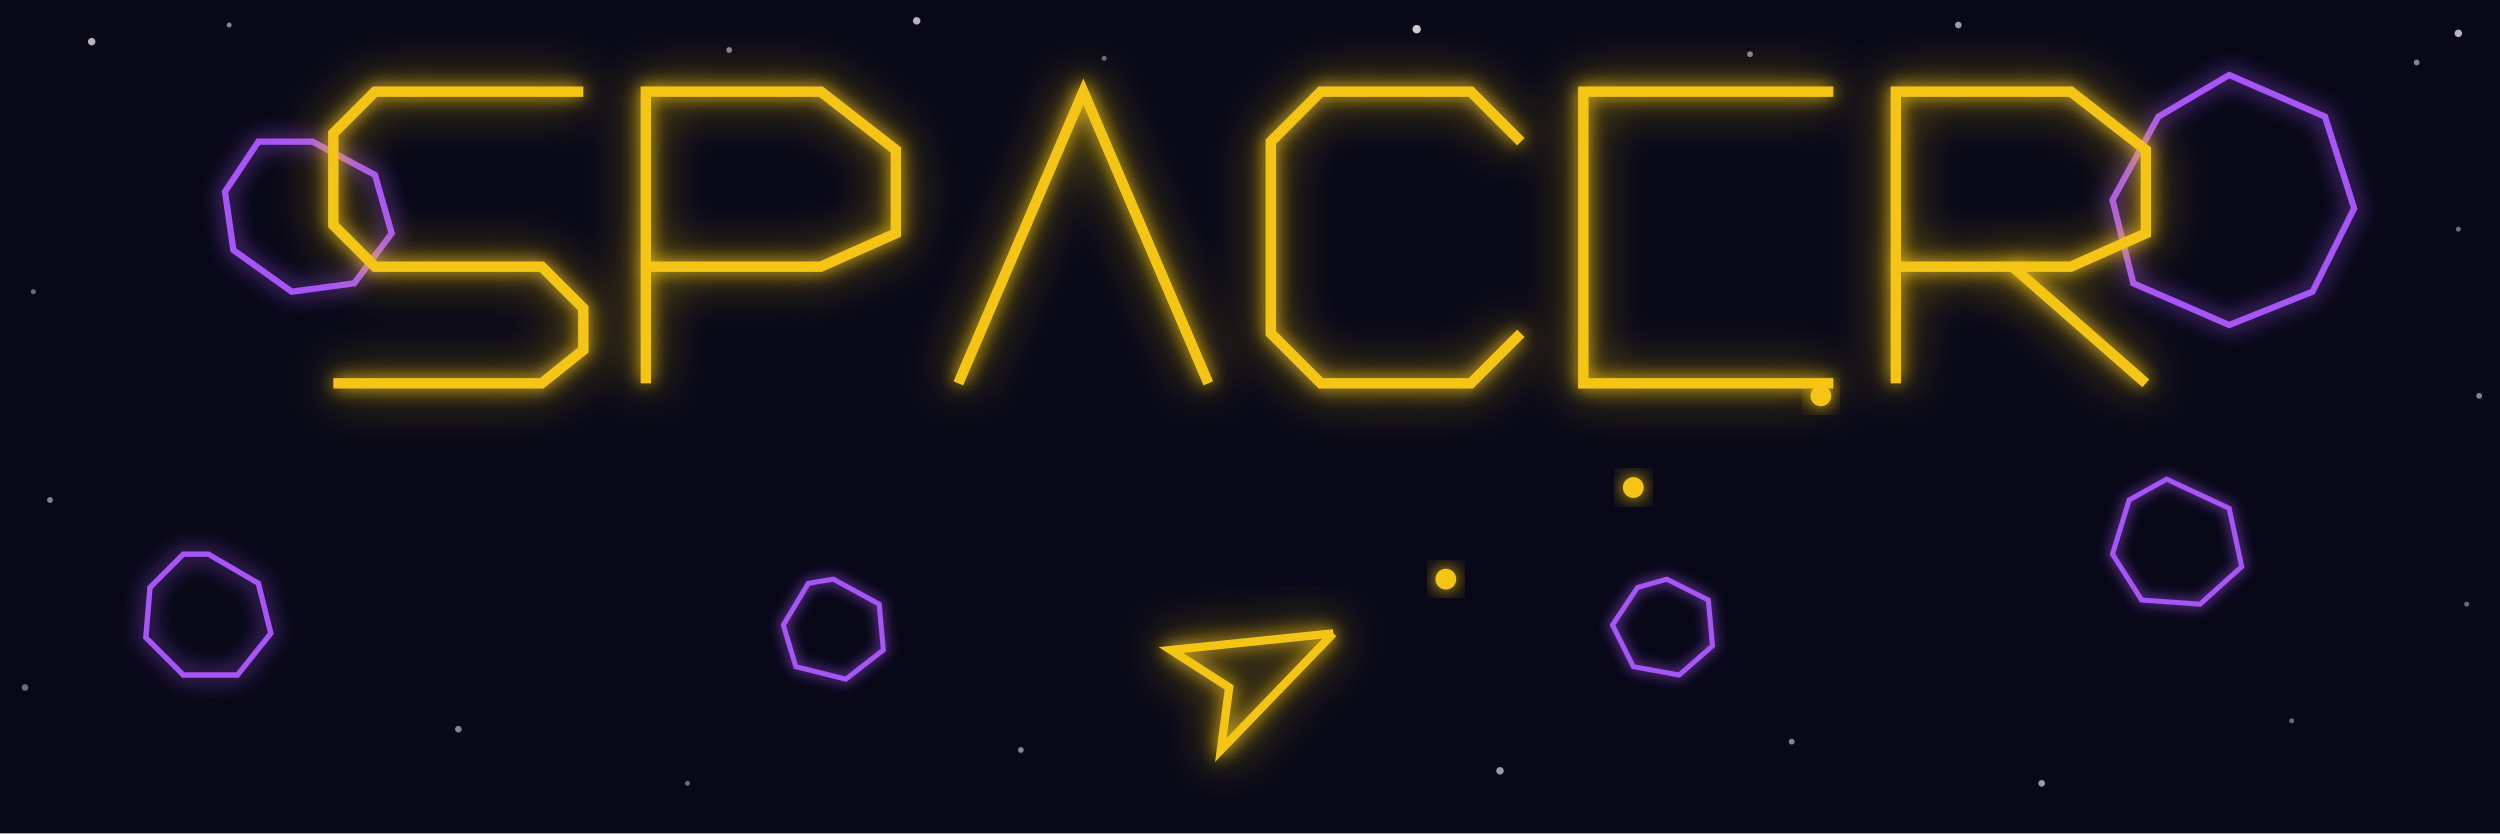
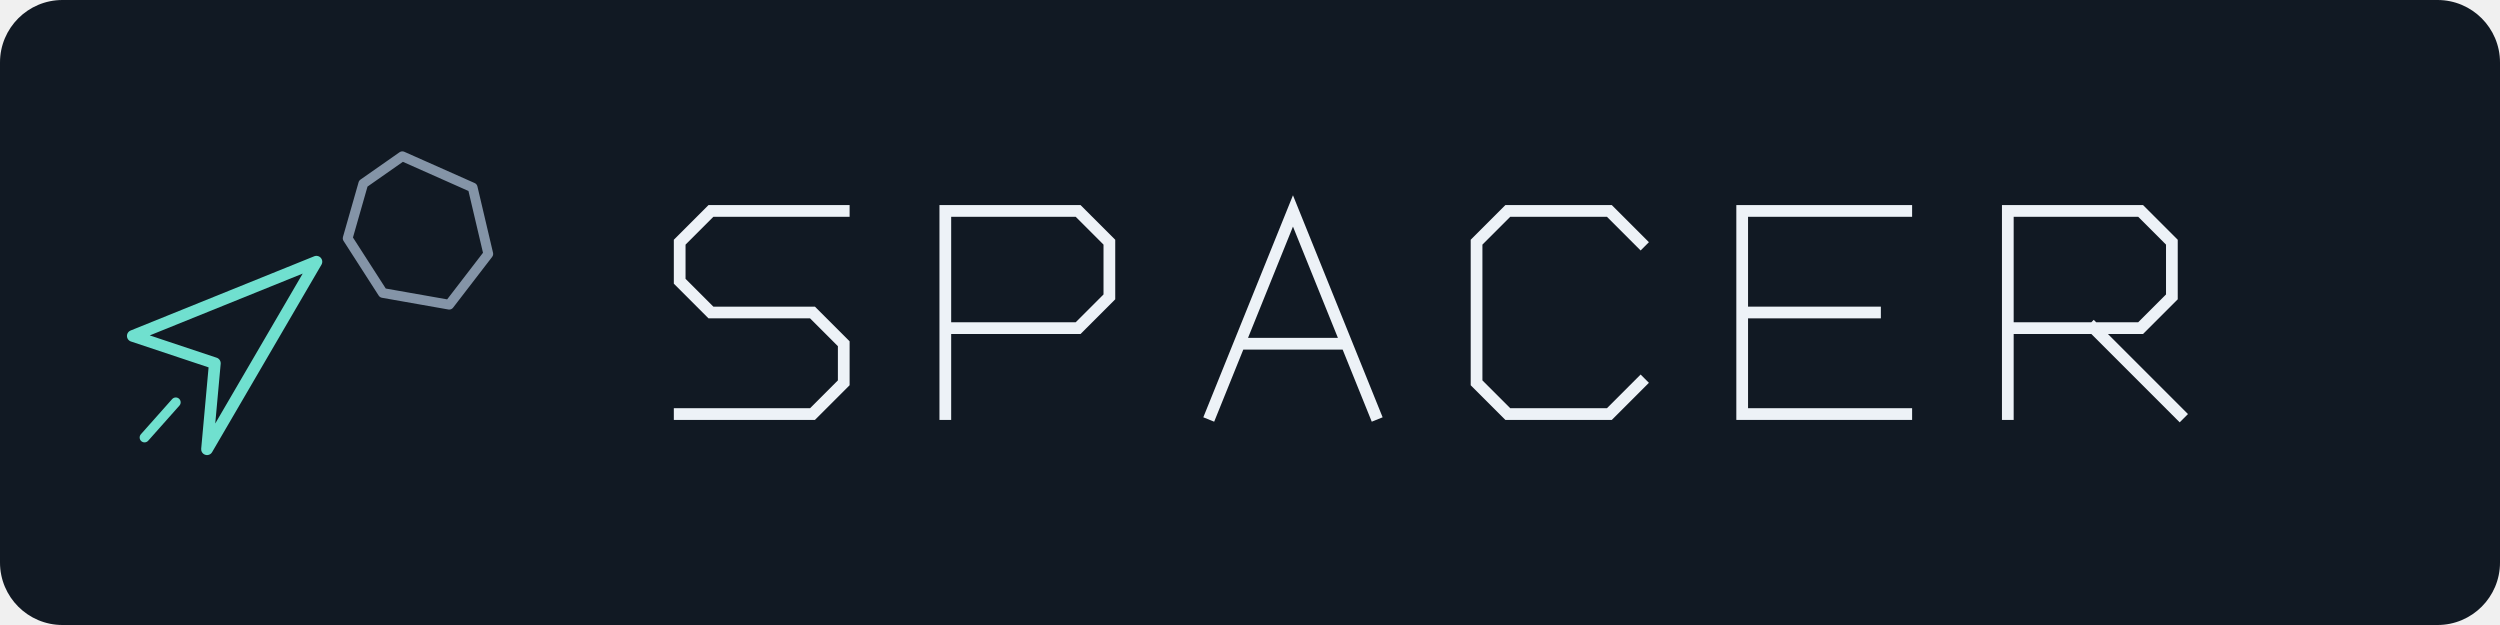
- <svg xmlns="http://www.w3.org/2000/svg" width="600" height="200" viewBox="0 0 600 200">
-   <defs>
-     <filter id="glow" x="-40%" y="-40%" width="180%" height="180%">
-       <feGaussianBlur in="SourceGraphic" stdDeviation="2" result="b1" />
-       <feGaussianBlur in="SourceGraphic" stdDeviation="6" result="b2" />
-       <feMerge>
-         <feMergeNode in="b2" />
-         <feMergeNode in="b1" />
-         <feMergeNode in="SourceGraphic" />
-       </feMerge>
-     </filter>
-     <filter id="glow-sm" x="-50%" y="-50%" width="200%" height="200%">
-       <feGaussianBlur in="SourceGraphic" stdDeviation="2.5" result="b" />
-       <feMerge>
-         <feMergeNode in="b" />
-         <feMergeNode in="SourceGraphic" />
-       </feMerge>
-     </filter>
-     <filter id="glow-xs" x="-50%" y="-50%" width="200%" height="200%">
-       <feGaussianBlur in="SourceGraphic" stdDeviation="1.5" result="b" />
-       <feMerge>
-         <feMergeNode in="b" />
-         <feMergeNode in="SourceGraphic" />
-       </feMerge>
-     </filter>
-   </defs>
-   <rect width="600" height="200" fill="#080818" />
-   <circle cx="22" cy="10" r="0.9" fill="#fff" opacity="0.7" />
-   <circle cx="55" cy="6" r="0.6" fill="#fff" opacity="0.5" />
-   <circle cx="175" cy="12" r="0.7" fill="#fff" opacity="0.5" />
-   <circle cx="220" cy="5" r="0.9" fill="#fff" opacity="0.7" />
-   <circle cx="265" cy="14" r="0.6" fill="#fff" opacity="0.4" />
-   <circle cx="340" cy="7" r="1.0" fill="#fff" opacity="0.8" />
-   <circle cx="420" cy="13" r="0.7" fill="#fff" opacity="0.5" />
-   <circle cx="470" cy="6" r="0.8" fill="#fff" opacity="0.6" />
-   <circle cx="580" cy="15" r="0.7" fill="#fff" opacity="0.5" />
-   <circle cx="590" cy="8" r="0.9" fill="#fff" opacity="0.7" />
-   <circle cx="8" cy="70" r="0.6" fill="#fff" opacity="0.4" />
-   <circle cx="12" cy="120" r="0.7" fill="#fff" opacity="0.5" />
-   <circle cx="6" cy="165" r="0.8" fill="#fff" opacity="0.4" />
-   <circle cx="590" cy="55" r="0.6" fill="#fff" opacity="0.4" />
-   <circle cx="595" cy="95" r="0.7" fill="#fff" opacity="0.5" />
-   <circle cx="592" cy="145" r="0.6" fill="#fff" opacity="0.4" />
-   <circle cx="110" cy="175" r="0.8" fill="#fff" opacity="0.5" />
-   <circle cx="165" cy="188" r="0.6" fill="#fff" opacity="0.4" />
-   <circle cx="245" cy="180" r="0.7" fill="#fff" opacity="0.5" />
-   <circle cx="360" cy="185" r="0.9" fill="#fff" opacity="0.6" />
-   <circle cx="430" cy="178" r="0.7" fill="#fff" opacity="0.5" />
-   <circle cx="490" cy="188" r="0.8" fill="#fff" opacity="0.6" />
-   <circle cx="550" cy="173" r="0.6" fill="#fff" opacity="0.4" />
-   <polygon points="535,18 558,28 565,50 555,70 535,78 512,68 507,48 518,28" stroke="#a855f7" stroke-width="1.5" fill="none" filter="url(#glow-sm)" />
-   <polygon points="75,34 90,42 94,56 85,68 70,70 56,60 54,46 62,34" stroke="#a855f7" stroke-width="1.5" fill="none" filter="url(#glow-sm)" />
-   <polyline points="140,22 90,22 80,32 80,54 90,64 130,64 140,74 140,84 130,92 80,92" stroke="#f5c518" stroke-width="2.5" fill="none" stroke-linejoin="miter" filter="url(#glow)" />
-   <polyline points="155,92 155,22 197,22 215,36 215,56 197,64 155,64" stroke="#f5c518" stroke-width="2.5" fill="none" stroke-linejoin="miter" filter="url(#glow)" />
-   <polyline points="230,92 260,22 290,92" stroke="#f5c518" stroke-width="2.5" fill="none" stroke-linejoin="miter" filter="url(#glow)" />
-   <line x1="240" y1="74" x2="280" y2="74" stroke="#f5c518" stroke-width="2.5" filter="url(#glow)" />
-   <polyline points="365,34 353,22 317,22 305,34 305,80 317,92 353,92 365,80" stroke="#f5c518" stroke-width="2.5" fill="none" stroke-linejoin="miter" filter="url(#glow)" />
-   <polyline points="440,22 380,22 380,92 440,92" stroke="#f5c518" stroke-width="2.5" fill="none" stroke-linejoin="miter" filter="url(#glow)" />
-   <line x1="380" y1="57" x2="422" y2="57" stroke="#f5c518" stroke-width="2.5" filter="url(#glow)" />
-   <polyline points="455,92 455,22 497,22 515,36 515,56 497,64 455,64" stroke="#f5c518" stroke-width="2.5" fill="none" stroke-linejoin="miter" filter="url(#glow)" />
-   <line x1="483" y1="64" x2="515" y2="92" stroke="#f5c518" stroke-width="2.5" filter="url(#glow)" />
-   <polygon points="50,133 62,140 65,152 57,162 44,162 35,153 36,141 44,133" stroke="#a855f7" stroke-width="1.3" fill="none" filter="url(#glow-sm)" />
-   <polygon points="200,139 211,145 212,156 203,163 191,160 188,150 194,140" stroke="#a855f7" stroke-width="1.2" fill="none" filter="url(#glow-xs)" />
-   <polygon points="400,139 410,144 411,155 403,162 392,160 387,150 393,141" stroke="#a855f7" stroke-width="1.2" fill="none" filter="url(#glow-xs)" />
-   <polygon points="520,115 535,122 538,136 528,145 514,144 507,133 511,120" stroke="#a855f7" stroke-width="1.2" fill="none" filter="url(#glow-xs)" />
-   <polyline points="320,152 293,180 295,165 281,156 320,152" stroke="#f5c518" stroke-width="2" fill="none" stroke-linejoin="miter" filter="url(#glow)" />
-   <circle cx="347" cy="139" r="2.5" fill="#f5c518" filter="url(#glow)" />
-   <circle cx="392" cy="117" r="2.5" fill="#f5c518" filter="url(#glow)" />
-   <circle cx="437" cy="95" r="2.5" fill="#f5c518" filter="url(#glow)" />
+ <svg xmlns="http://www.w3.org/2000/svg" width="640" height="160" viewBox="0 0 640 160" role="img" aria-labelledby="title desc">
+   <rect width="640" height="160" rx="16" fill="#111923" />
+   <g transform="translate(16 16)">
+     <g fill="none" stroke-linecap="round" stroke-linejoin="round">
+       <path d="M87 24 105 32 109 49 99 62 82 59 73 45 77 31Z" stroke="#8494a7" stroke-width="2.5" />
+       <path d="M65 51 37 99 39 77 18 70Z" stroke="#70e0cf" stroke-width="3" />
+       <path d="m29 87-8 9" stroke="#70e0cf" stroke-width="2.5" />
+     </g>
+   </g>
+   <g transform="translate(174 54)" fill="none" stroke="#edf2f7" stroke-width="3" stroke-linecap="square" stroke-linejoin="miter">
+     <path d="M42 0H8L0 8V18L8 26H34L42 34V44L34 52H0" />
+     <path d="M68 52V0H102L110 8V22L102 30H68" />
+     <path d="m136 52 21-52 21 52m-34-18h26" />
+     <path d="M246 8 238 0H212L204 8V44L212 52H238L246 44" />
+     <path d="M314 0H272V52H314M272 26H306" />
+     <path d="M340 52V0H374L382 8V22L374 30H340M362 30 384 52" />
+   </g>
</svg>
